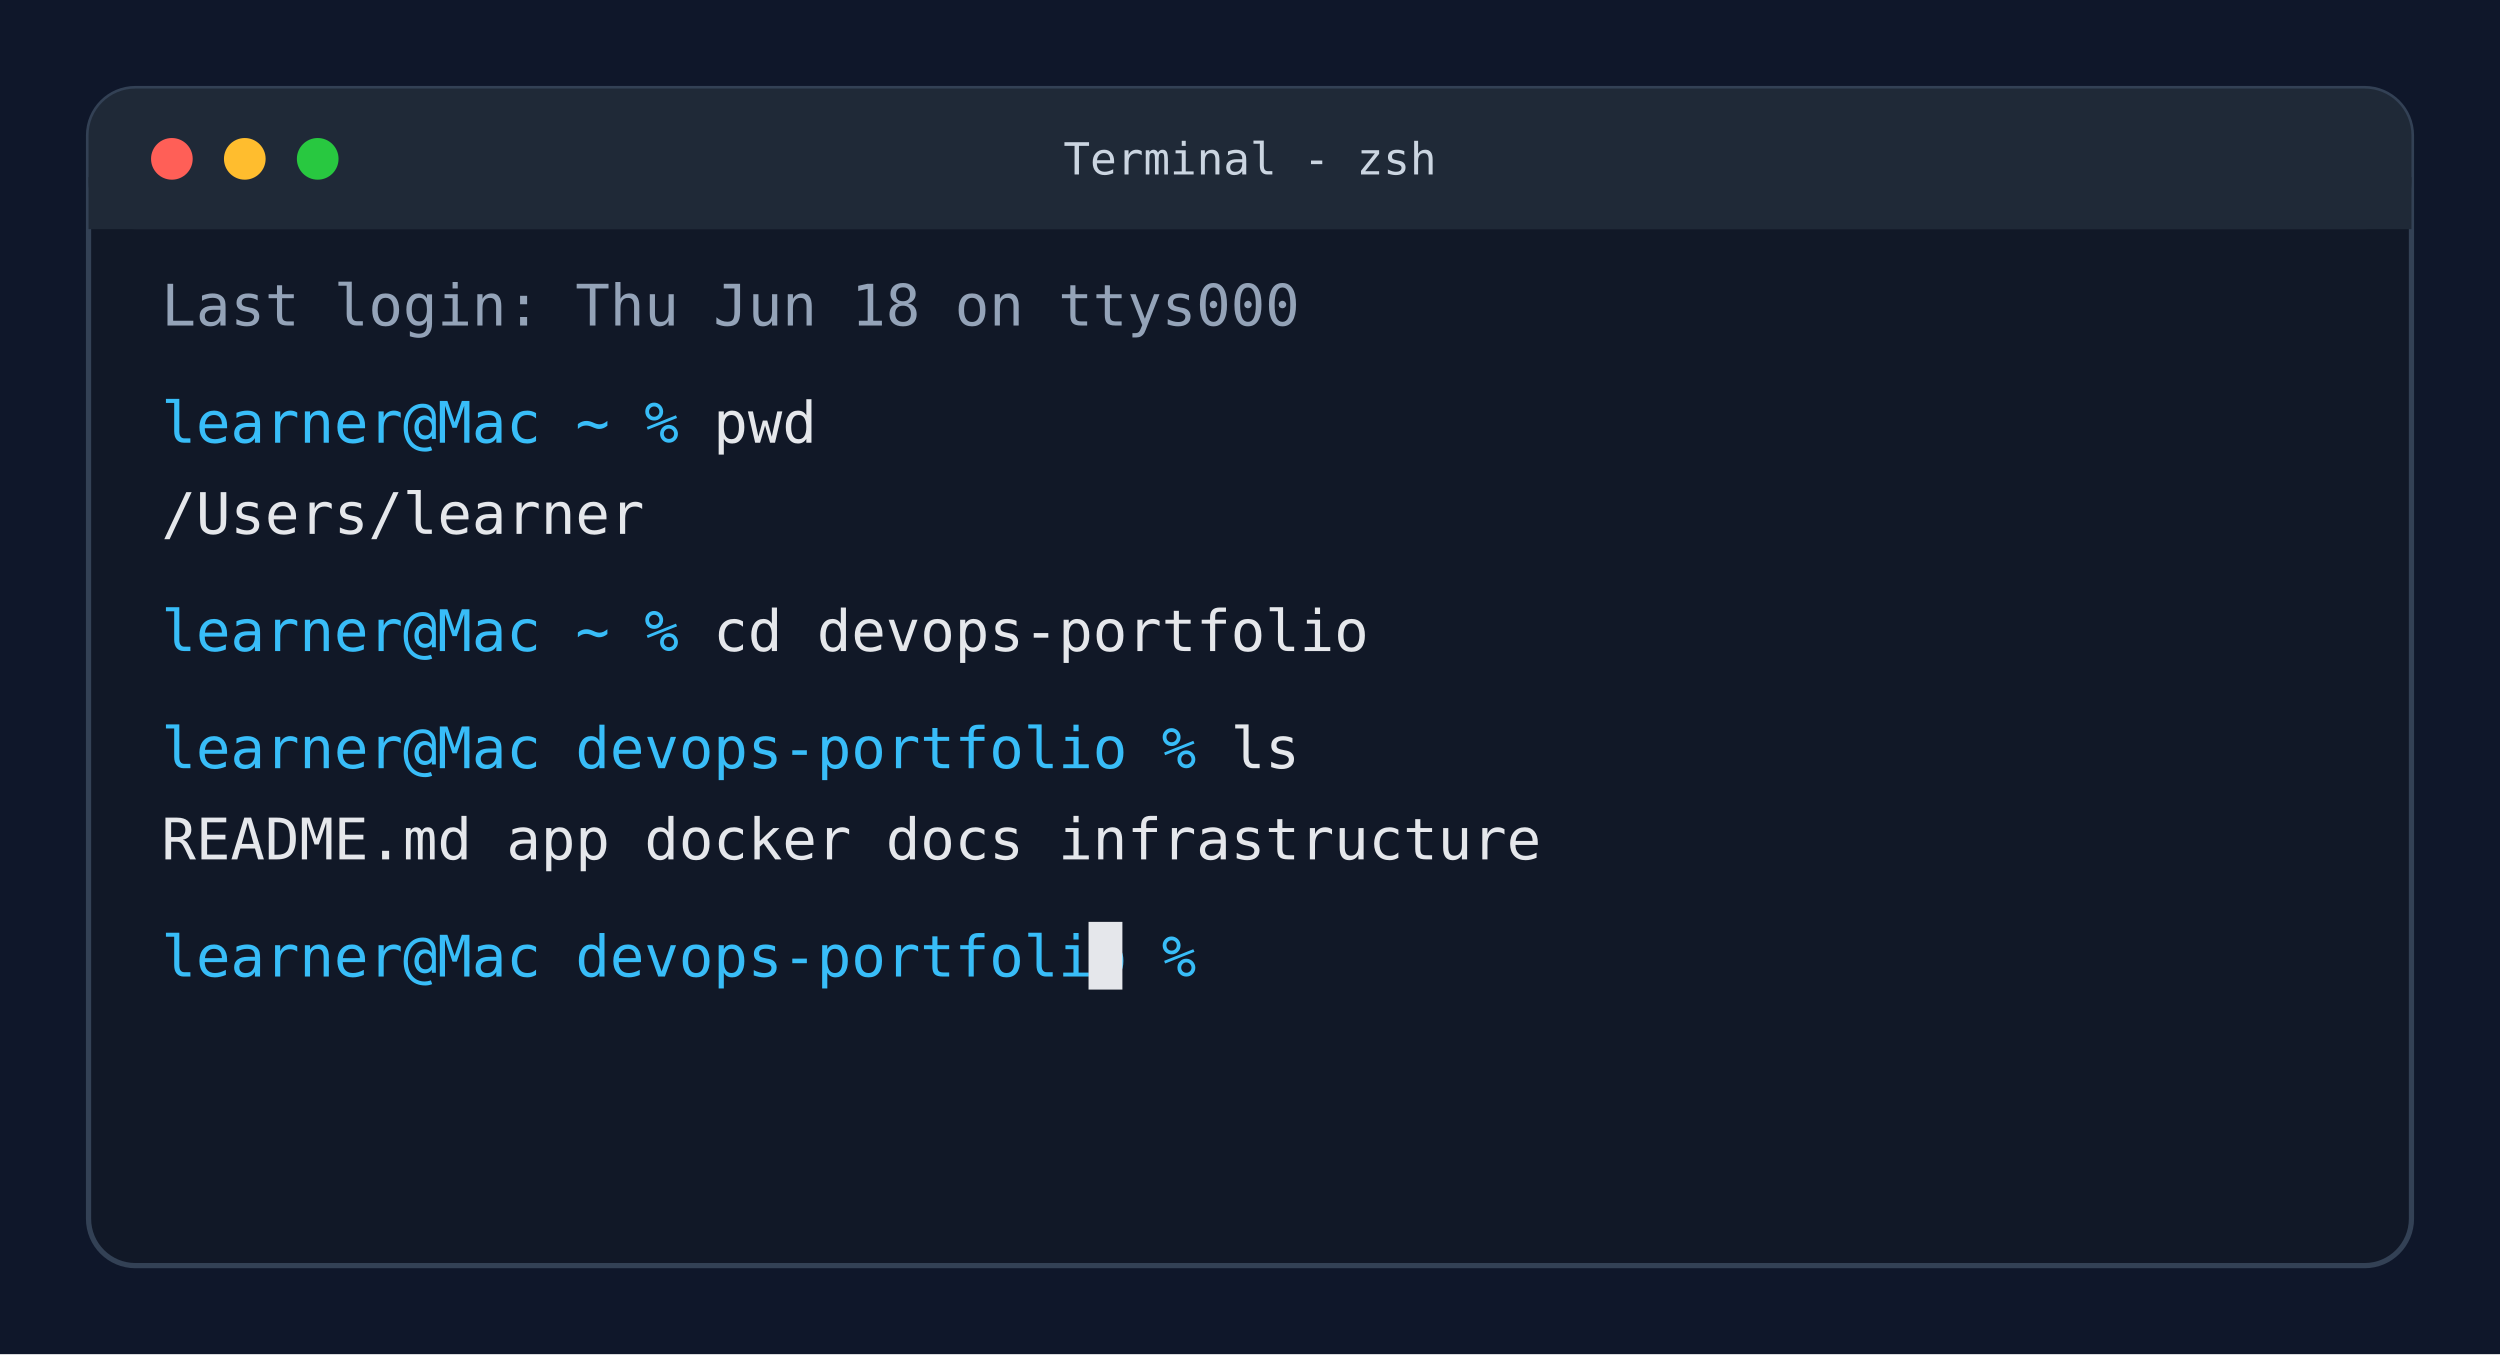
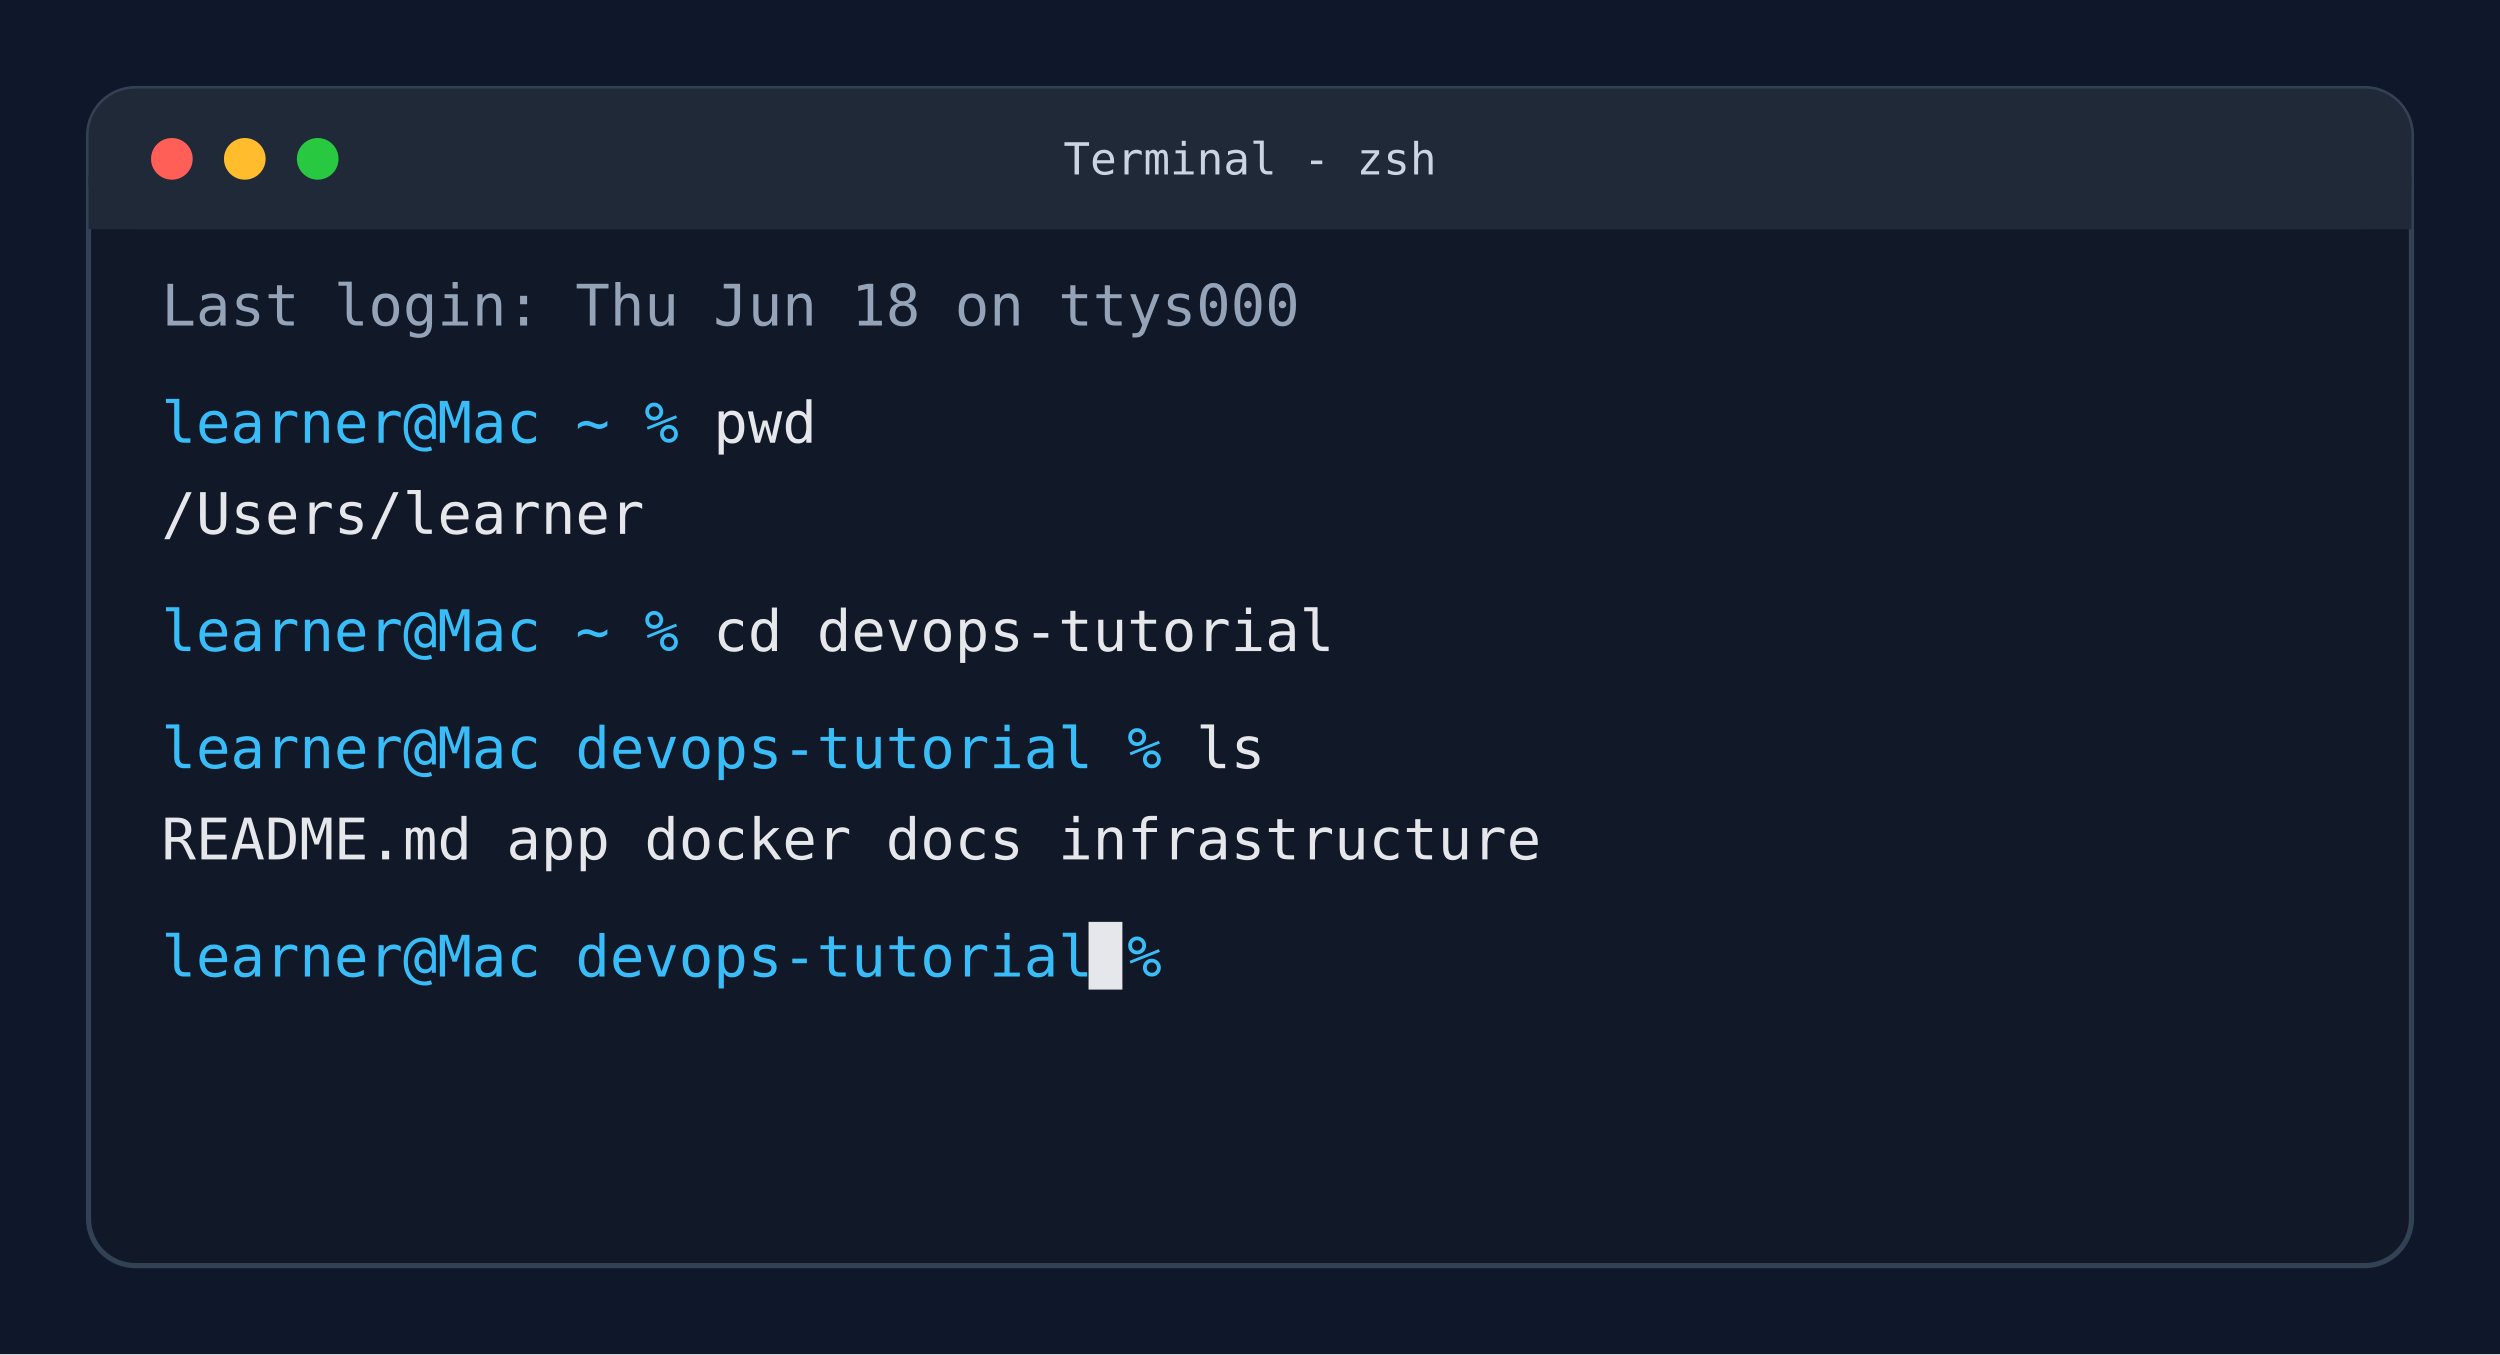
<svg xmlns="http://www.w3.org/2000/svg" width="960" height="520" viewBox="0 0 960 520" role="img" aria-labelledby="title desc">
  <rect width="960" height="520" fill="#0f172a" />
  <rect x="34" y="34" width="892" height="452" rx="18" fill="#111827" stroke="#334155" stroke-width="2" />
  <rect x="34" y="34" width="892" height="54" rx="18" fill="#1f2937" />
  <rect x="34" y="68" width="892" height="20" fill="#1f2937" />
  <circle cx="66" cy="61" r="8" fill="#ff5f57" />
  <circle cx="94" cy="61" r="8" fill="#ffbd2e" />
  <circle cx="122" cy="61" r="8" fill="#28c840" />
  <text x="480" y="67" text-anchor="middle" font-family="Menlo, Consolas, monospace" font-size="17" fill="#cbd5e1">Terminal - zsh</text>
  <text x="62" y="125" font-family="Menlo, Consolas, monospace" font-size="22" fill="#94a3b8">Last login: Thu Jun 18 on ttys000</text>
  <text x="62" y="170" font-family="Menlo, Consolas, monospace" font-size="22" fill="#38bdf8">learner@Mac ~ % <tspan fill="#e5e7eb">pwd</tspan>
  </text>
  <text x="62" y="205" font-family="Menlo, Consolas, monospace" font-size="22" fill="#e5e7eb">/Users/learner</text>
-   <text x="62" y="250" font-family="Menlo, Consolas, monospace" font-size="22" fill="#38bdf8">learner@Mac ~ % <tspan fill="#e5e7eb">cd devops-portfolio</tspan>
+   <text x="62" y="250" font-family="Menlo, Consolas, monospace" font-size="22" fill="#38bdf8">learner@Mac ~ % <tspan fill="#e5e7eb">cd devops-tutorial</tspan>
  </text>
-   <text x="62" y="295" font-family="Menlo, Consolas, monospace" font-size="22" fill="#38bdf8">learner@Mac devops-portfolio % <tspan fill="#e5e7eb">ls</tspan>
+   <text x="62" y="295" font-family="Menlo, Consolas, monospace" font-size="22" fill="#38bdf8">learner@Mac devops-tutorial % <tspan fill="#e5e7eb">ls</tspan>
  </text>
  <text x="62" y="330" font-family="Menlo, Consolas, monospace" font-size="22" fill="#e5e7eb">README.md  app  docker  docs  infrastructure</text>
-   <text x="62" y="375" font-family="Menlo, Consolas, monospace" font-size="22" fill="#38bdf8">learner@Mac devops-portfolio %</text>
+   <text x="62" y="375" font-family="Menlo, Consolas, monospace" font-size="22" fill="#38bdf8">learner@Mac devops-tutorial %</text>
  <rect x="418" y="354" width="13" height="26" fill="#e5e7eb">
    <animate attributeName="opacity" values="1;0;1" dur="1.2s" repeatCount="indefinite" />
  </rect>
</svg>
